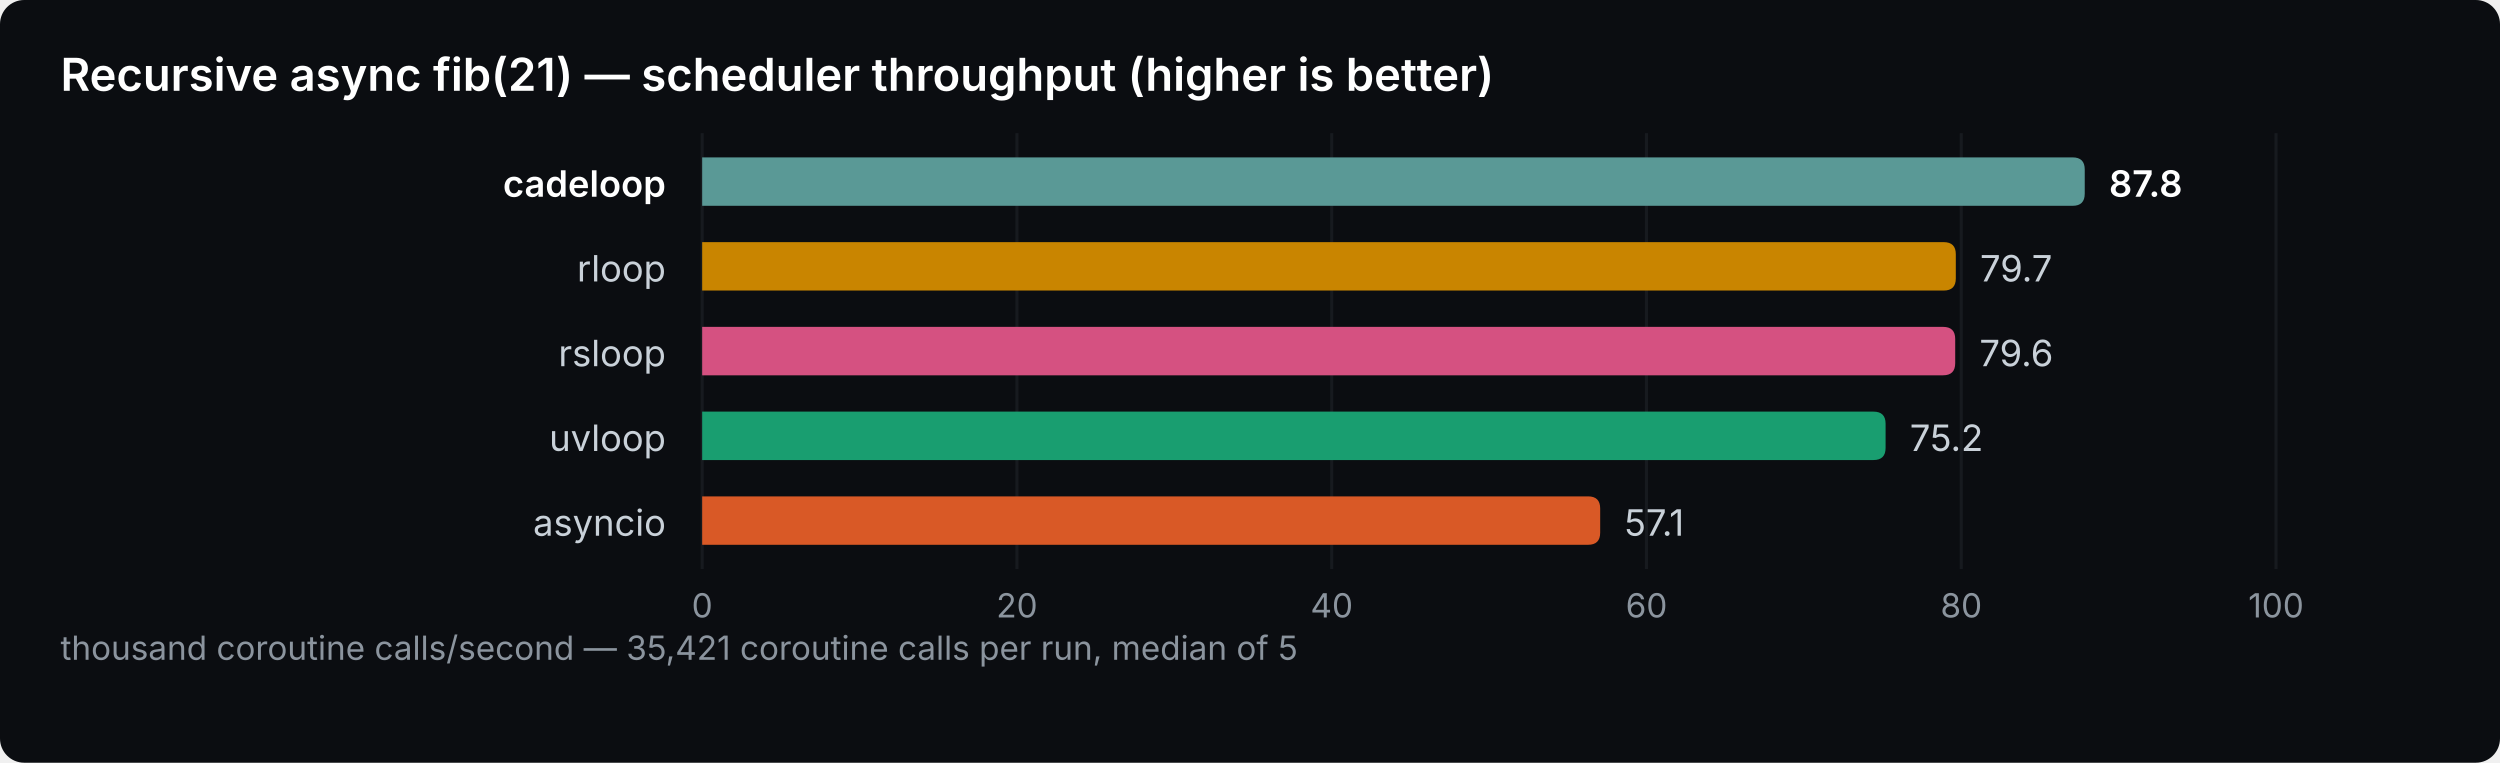
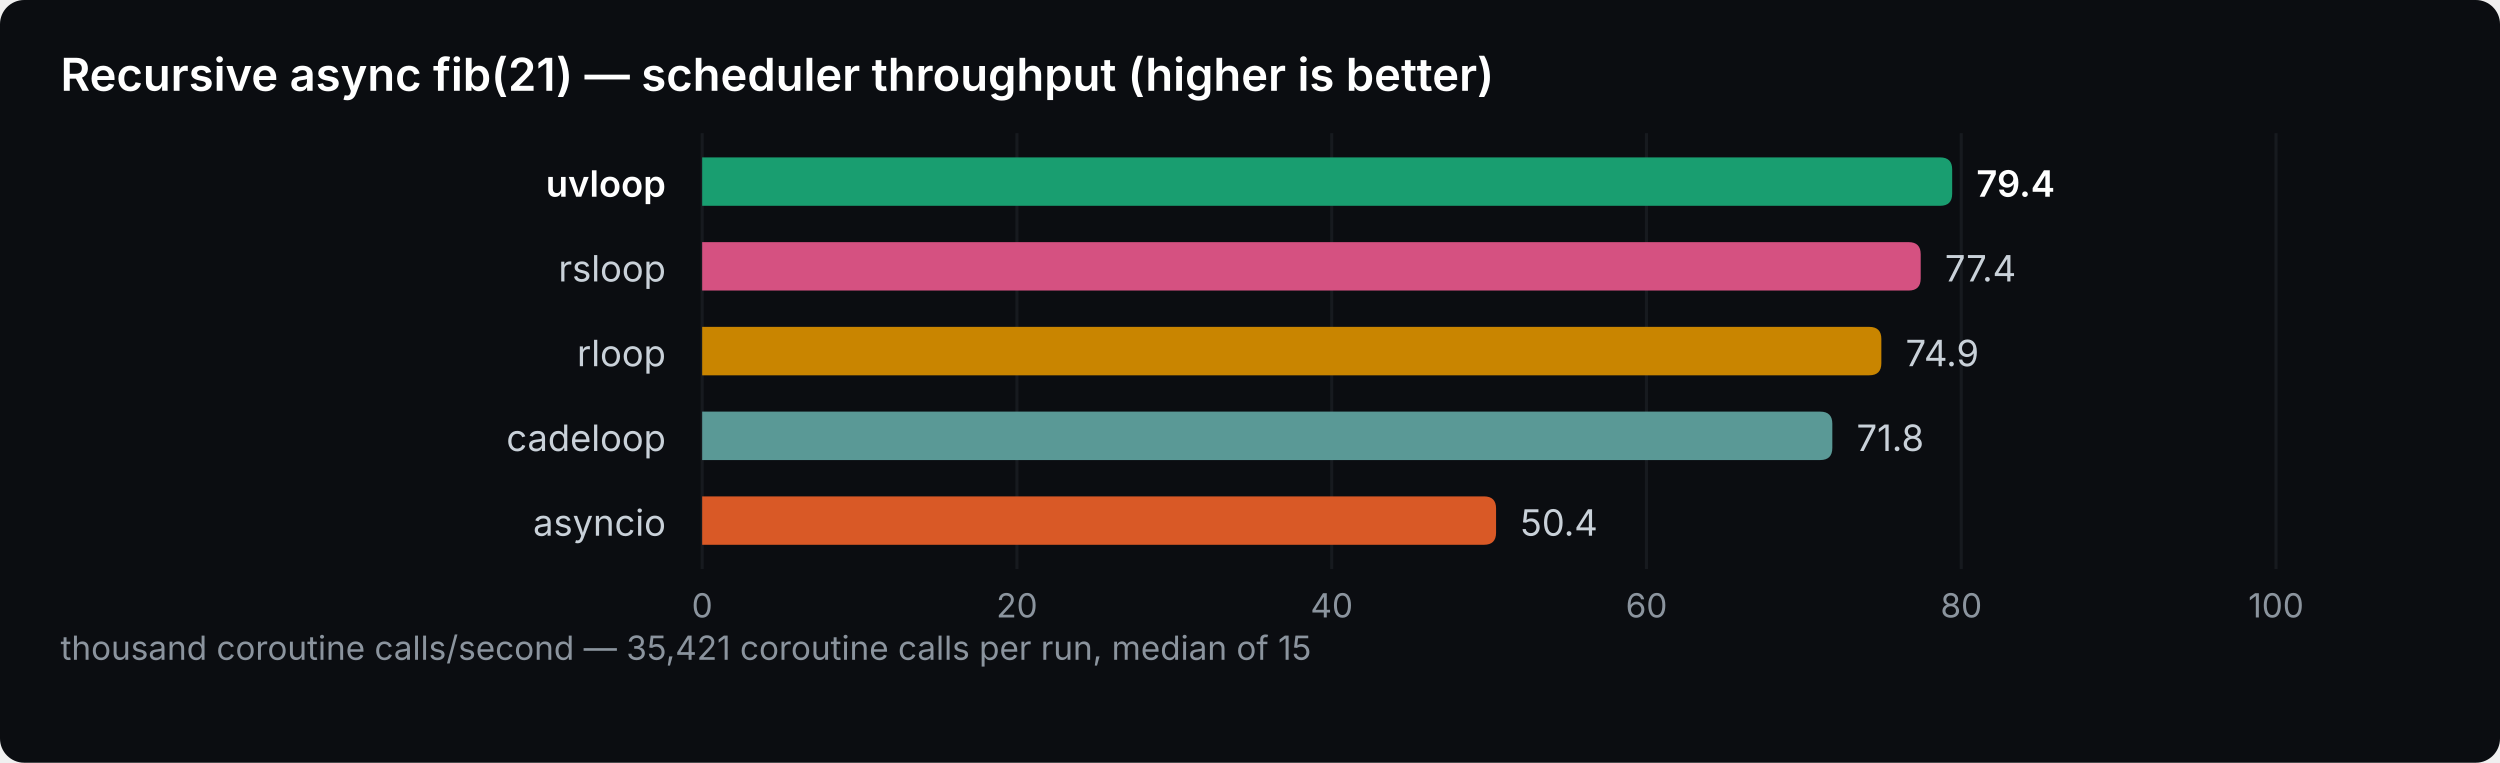
<svg xmlns="http://www.w3.org/2000/svg" viewBox="0 0 826 252" width="826" height="252" font-family="system-ui, -apple-system, 'Segoe UI', sans-serif">
  <rect width="826" height="252" fill="#0B0D11" rx="8" />
  <text x="20" y="30" font-size="15" font-weight="600" fill="#ffffff">Recursive async fib(21) — scheduler throughput (higher is better)</text>
  <line x1="232.0" y1="44" x2="232.0" y2="188" stroke="#171A1F" stroke-width="1" />
  <text x="232.0" y="204" font-size="11" fill="#8b949e" text-anchor="middle">0</text>
  <line x1="336.0" y1="44" x2="336.0" y2="188" stroke="#171A1F" stroke-width="1" />
  <text x="336.0" y="204" font-size="11" fill="#8b949e" text-anchor="middle">20</text>
  <line x1="440.0" y1="44" x2="440.0" y2="188" stroke="#171A1F" stroke-width="1" />
  <text x="440.0" y="204" font-size="11" fill="#8b949e" text-anchor="middle">40</text>
  <line x1="544.0" y1="44" x2="544.0" y2="188" stroke="#171A1F" stroke-width="1" />
  <text x="544.0" y="204" font-size="11" fill="#8b949e" text-anchor="middle">60</text>
  <line x1="648.0" y1="44" x2="648.0" y2="188" stroke="#171A1F" stroke-width="1" />
  <text x="648.0" y="204" font-size="11" fill="#8b949e" text-anchor="middle">80</text>
  <line x1="752.0" y1="44" x2="752.0" y2="188" stroke="#171A1F" stroke-width="1" />
  <text x="752.0" y="204" font-size="11" fill="#8b949e" text-anchor="middle">100</text>
-   <text x="220" y="65" font-size="12" font-weight="600" fill="#ffffff" text-anchor="end">cadeloop</text>
-   <path d="M232.0,52.0 h452.8 q4.0,0 4.0,4.0 v8.0 q0,4.0 -4.0,4.0 h-452.8 z" fill="#5a9996" />
+   <text x="220" y="65" font-size="12" font-weight="600" fill="#ffffff" text-anchor="end">uvloop</text>
+   <path d="M232.0,52.0 h409.0 q4.0,0 4.0,4.0 v8.0 q0,4.0 -4.0,4.0 h-409.0 z" fill="#199e70" />
  <rect x="232.0" y="51.0" width="0" height="0" fill="#0B0D11" />
-   <text x="696.8" y="65" font-size="12" font-weight="600" fill="#ffffff">87.8</text>
-   <text x="220" y="93" font-size="12" font-weight="400" fill="#c9d1d9" text-anchor="end">rloop</text>
-   <path d="M232.0,80.0 h410.2 q4.0,0 4.0,4.0 v8.0 q0,4.0 -4.0,4.0 h-410.2 z" fill="#c98500" />
+   <text x="653.0" y="65" font-size="12" font-weight="600" fill="#ffffff">79.4</text>
+   <text x="220" y="93" font-size="12" font-weight="400" fill="#c9d1d9" text-anchor="end">rsloop</text>
+   <path d="M232.0,80.0 h398.6 q4.0,0 4.0,4.0 v8.0 q0,4.0 -4.0,4.0 h-398.6 z" fill="#d55181" />
  <rect x="232.0" y="79.0" width="0" height="0" fill="#0B0D11" />
-   <text x="654.2" y="93" font-size="12" font-weight="400" fill="#c9d1d9">79.7</text>
-   <text x="220" y="121" font-size="12" font-weight="400" fill="#c9d1d9" text-anchor="end">rsloop</text>
-   <path d="M232.0,108.0 h410.0 q4.0,0 4.0,4.0 v8.0 q0,4.0 -4.0,4.0 h-410.0 z" fill="#d55181" />
+   <text x="642.6" y="93" font-size="12" font-weight="400" fill="#c9d1d9">77.4</text>
+   <text x="220" y="121" font-size="12" font-weight="400" fill="#c9d1d9" text-anchor="end">rloop</text>
+   <path d="M232.0,108.0 h385.6 q4.0,0 4.0,4.0 v8.0 q0,4.0 -4.0,4.0 h-385.6 z" fill="#c98500" />
  <rect x="232.0" y="107.0" width="0" height="0" fill="#0B0D11" />
-   <text x="654.0" y="121" font-size="12" font-weight="400" fill="#c9d1d9">79.6</text>
-   <text x="220" y="149" font-size="12" font-weight="400" fill="#c9d1d9" text-anchor="end">uvloop</text>
-   <path d="M232.0,136.0 h387.0 q4.0,0 4.0,4.0 v8.0 q0,4.0 -4.0,4.0 h-387.0 z" fill="#199e70" />
+   <text x="629.6" y="121" font-size="12" font-weight="400" fill="#c9d1d9">74.9</text>
+   <text x="220" y="149" font-size="12" font-weight="400" fill="#c9d1d9" text-anchor="end">cadeloop</text>
+   <path d="M232.0,136.0 h369.4 q4.0,0 4.0,4.0 v8.0 q0,4.0 -4.0,4.0 h-369.4 z" fill="#5a9996" />
  <rect x="232.0" y="135.0" width="0" height="0" fill="#0B0D11" />
-   <text x="631.0" y="149" font-size="12" font-weight="400" fill="#c9d1d9">75.2</text>
+   <text x="613.4" y="149" font-size="12" font-weight="400" fill="#c9d1d9">71.8</text>
  <text x="220" y="177" font-size="12" font-weight="400" fill="#c9d1d9" text-anchor="end">asyncio</text>
-   <path d="M232.0,164.0 h292.7 q4.0,0 4.0,4.0 v8.0 q0,4.0 -4.0,4.0 h-292.7 z" fill="#d95926" />
+   <path d="M232.0,164.0 h258.3 q4.0,0 4.0,4.0 v8.0 q0,4.0 -4.0,4.0 h-258.3 z" fill="#d95926" />
  <rect x="232.0" y="163.0" width="0" height="0" fill="#0B0D11" />
-   <text x="536.7" y="177" font-size="12" font-weight="400" fill="#c9d1d9">57.1</text>
-   <text x="20" y="218" font-size="11" fill="#8b949e">thousand coroutine calls/second — 35,421 coroutine calls per run, median of 5</text>
+   <text x="502.3" y="177" font-size="12" font-weight="400" fill="#c9d1d9">50.4</text>
+   <text x="20" y="218" font-size="11" fill="#8b949e">thousand coroutine calls/second — 35,421 coroutine calls per run, median of 15</text>
</svg>
